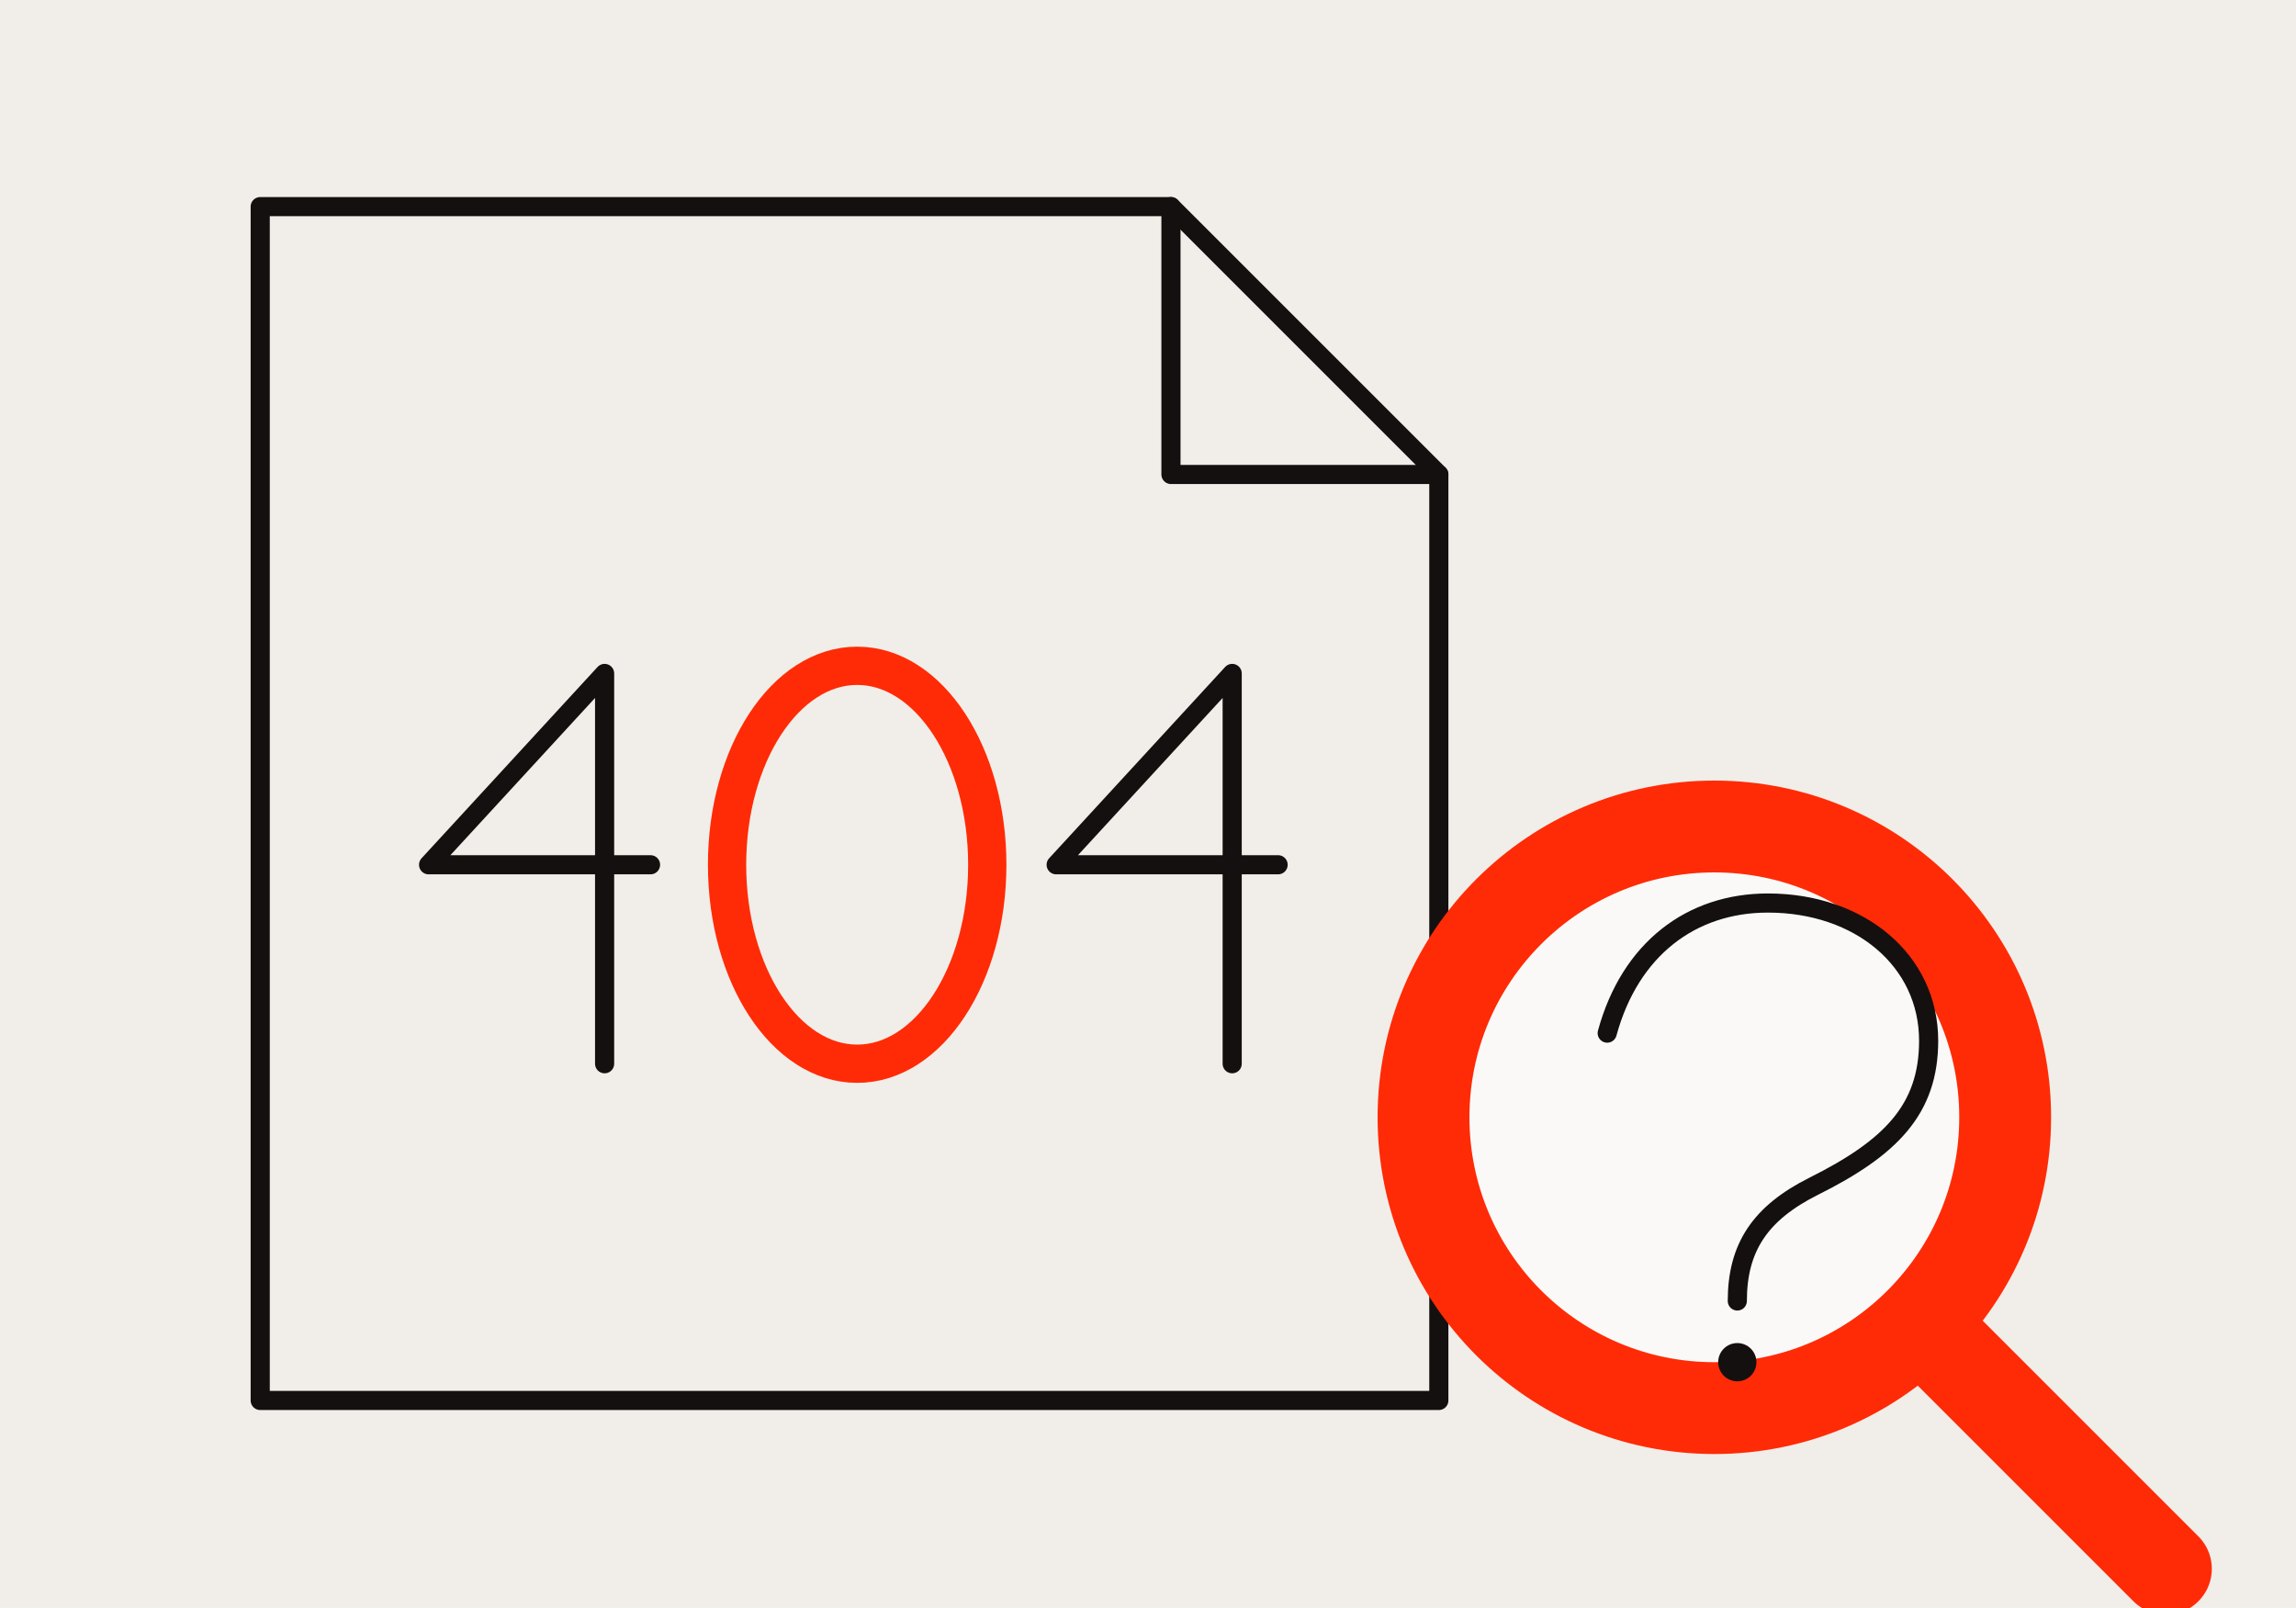
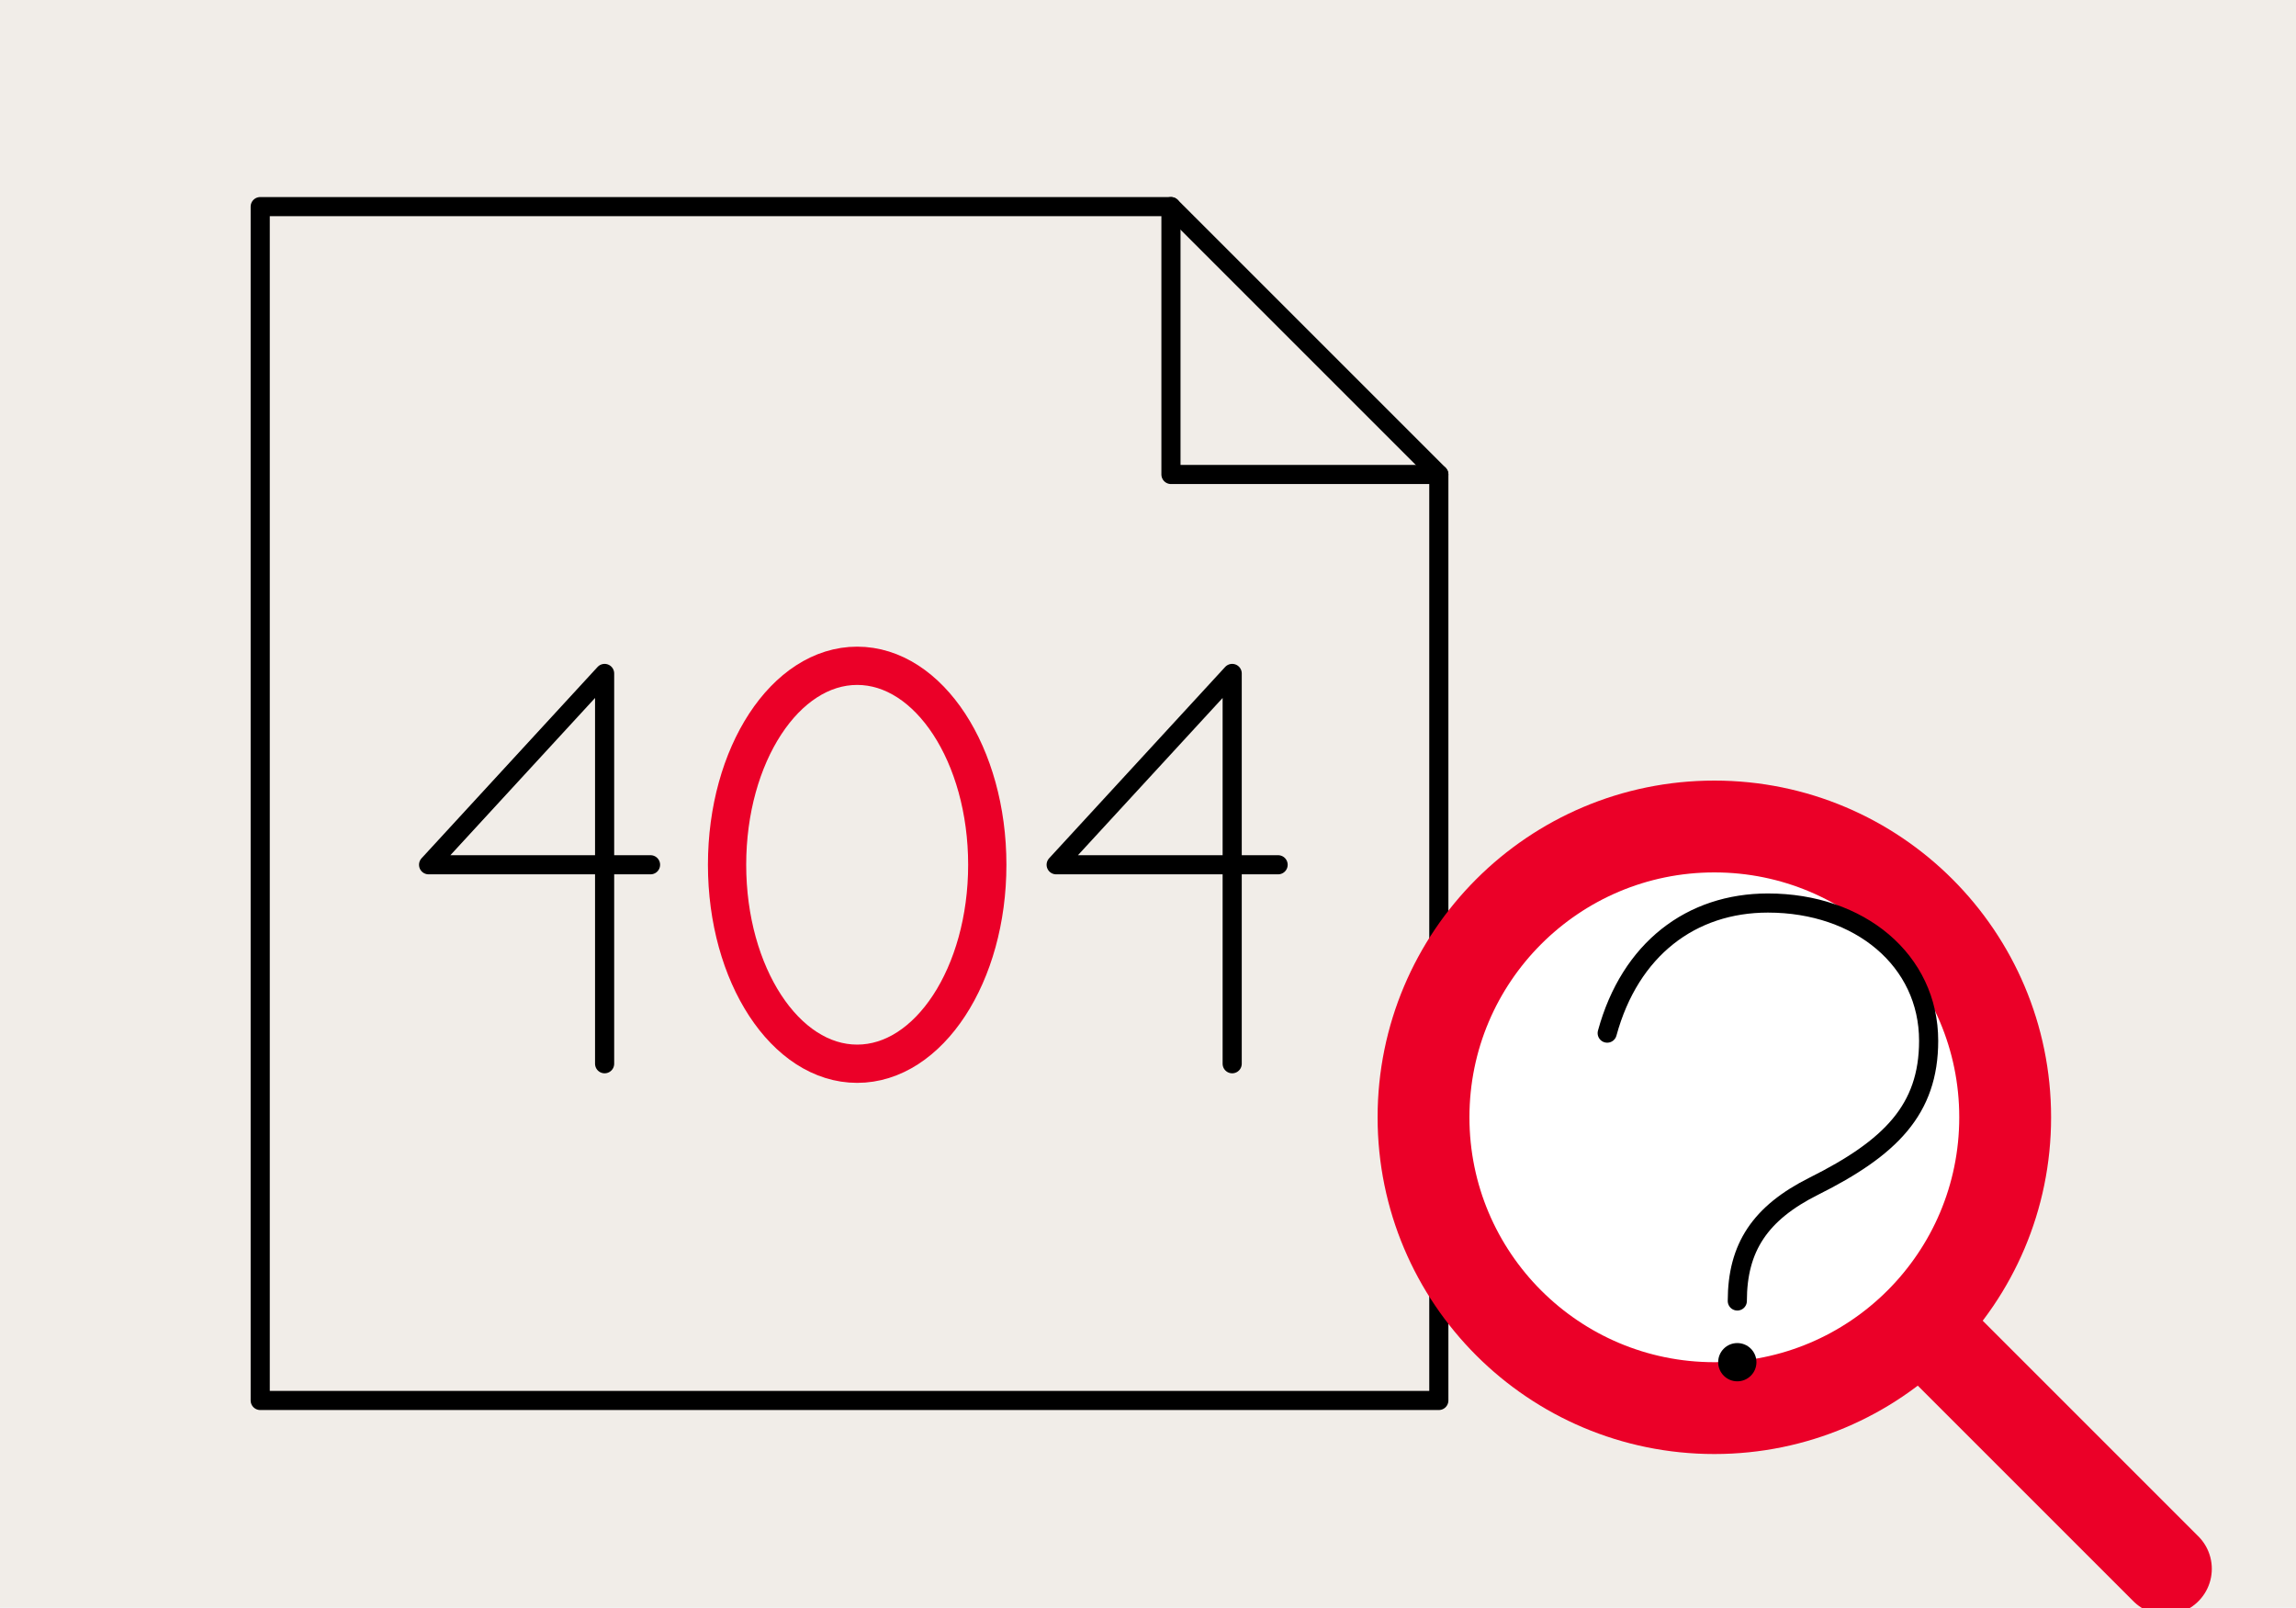
<svg xmlns="http://www.w3.org/2000/svg" viewBox="0 0 600 420" role="img" aria-labelledby="title desc">
  <rect width="600" height="420" fill="#f1ede8" />
-   <g fill="none" stroke="#14100f" stroke-width="5" stroke-linecap="round" stroke-linejoin="round">
+   <g fill="none" stroke="#000000" stroke-width="5" stroke-linecap="round" stroke-linejoin="round">
    <path d="M68 54h238l70 70v242H68z" />
    <path d="M306 54v70h70" />
    <path d="M112 226l46-50v102M112 226h58" />
-     <ellipse cx="224" cy="226" rx="34" ry="52" stroke="#ff2b06" stroke-width="10" />
+     <ellipse cx="224" cy="226" rx="34" ry="52" stroke="#eb0028" stroke-width="10" />
    <path d="M276 226l46-50v102M276 226h58" />
  </g>
-   <circle cx="448" cy="292" r="76" fill="#faf9f8" stroke="#ff2b06" stroke-width="24" />
-   <path d="M502 346l64 64" fill="none" stroke="#ff2b06" stroke-width="24" stroke-linecap="round" />
-   <path d="M420 270c6-22 22-34 42-34 24 0 42 15 42 36 0 18-10 28-30 38-14 7-20 16-20 30" fill="none" stroke="#14100f" stroke-width="5" stroke-linecap="round" />
-   <circle cx="454" cy="356" r="5" fill="#14100f" />
+   <circle cx="448" cy="292" r="76" fill="#ffffff" stroke="#eb0028" stroke-width="24" />
+   <path d="M502 346l64 64" fill="none" stroke="#eb0028" stroke-width="24" stroke-linecap="round" />
+   <path d="M420 270c6-22 22-34 42-34 24 0 42 15 42 36 0 18-10 28-30 38-14 7-20 16-20 30" fill="none" stroke="#000000" stroke-width="5" stroke-linecap="round" />
+   <circle cx="454" cy="356" r="5" fill="#000000" />
</svg>
